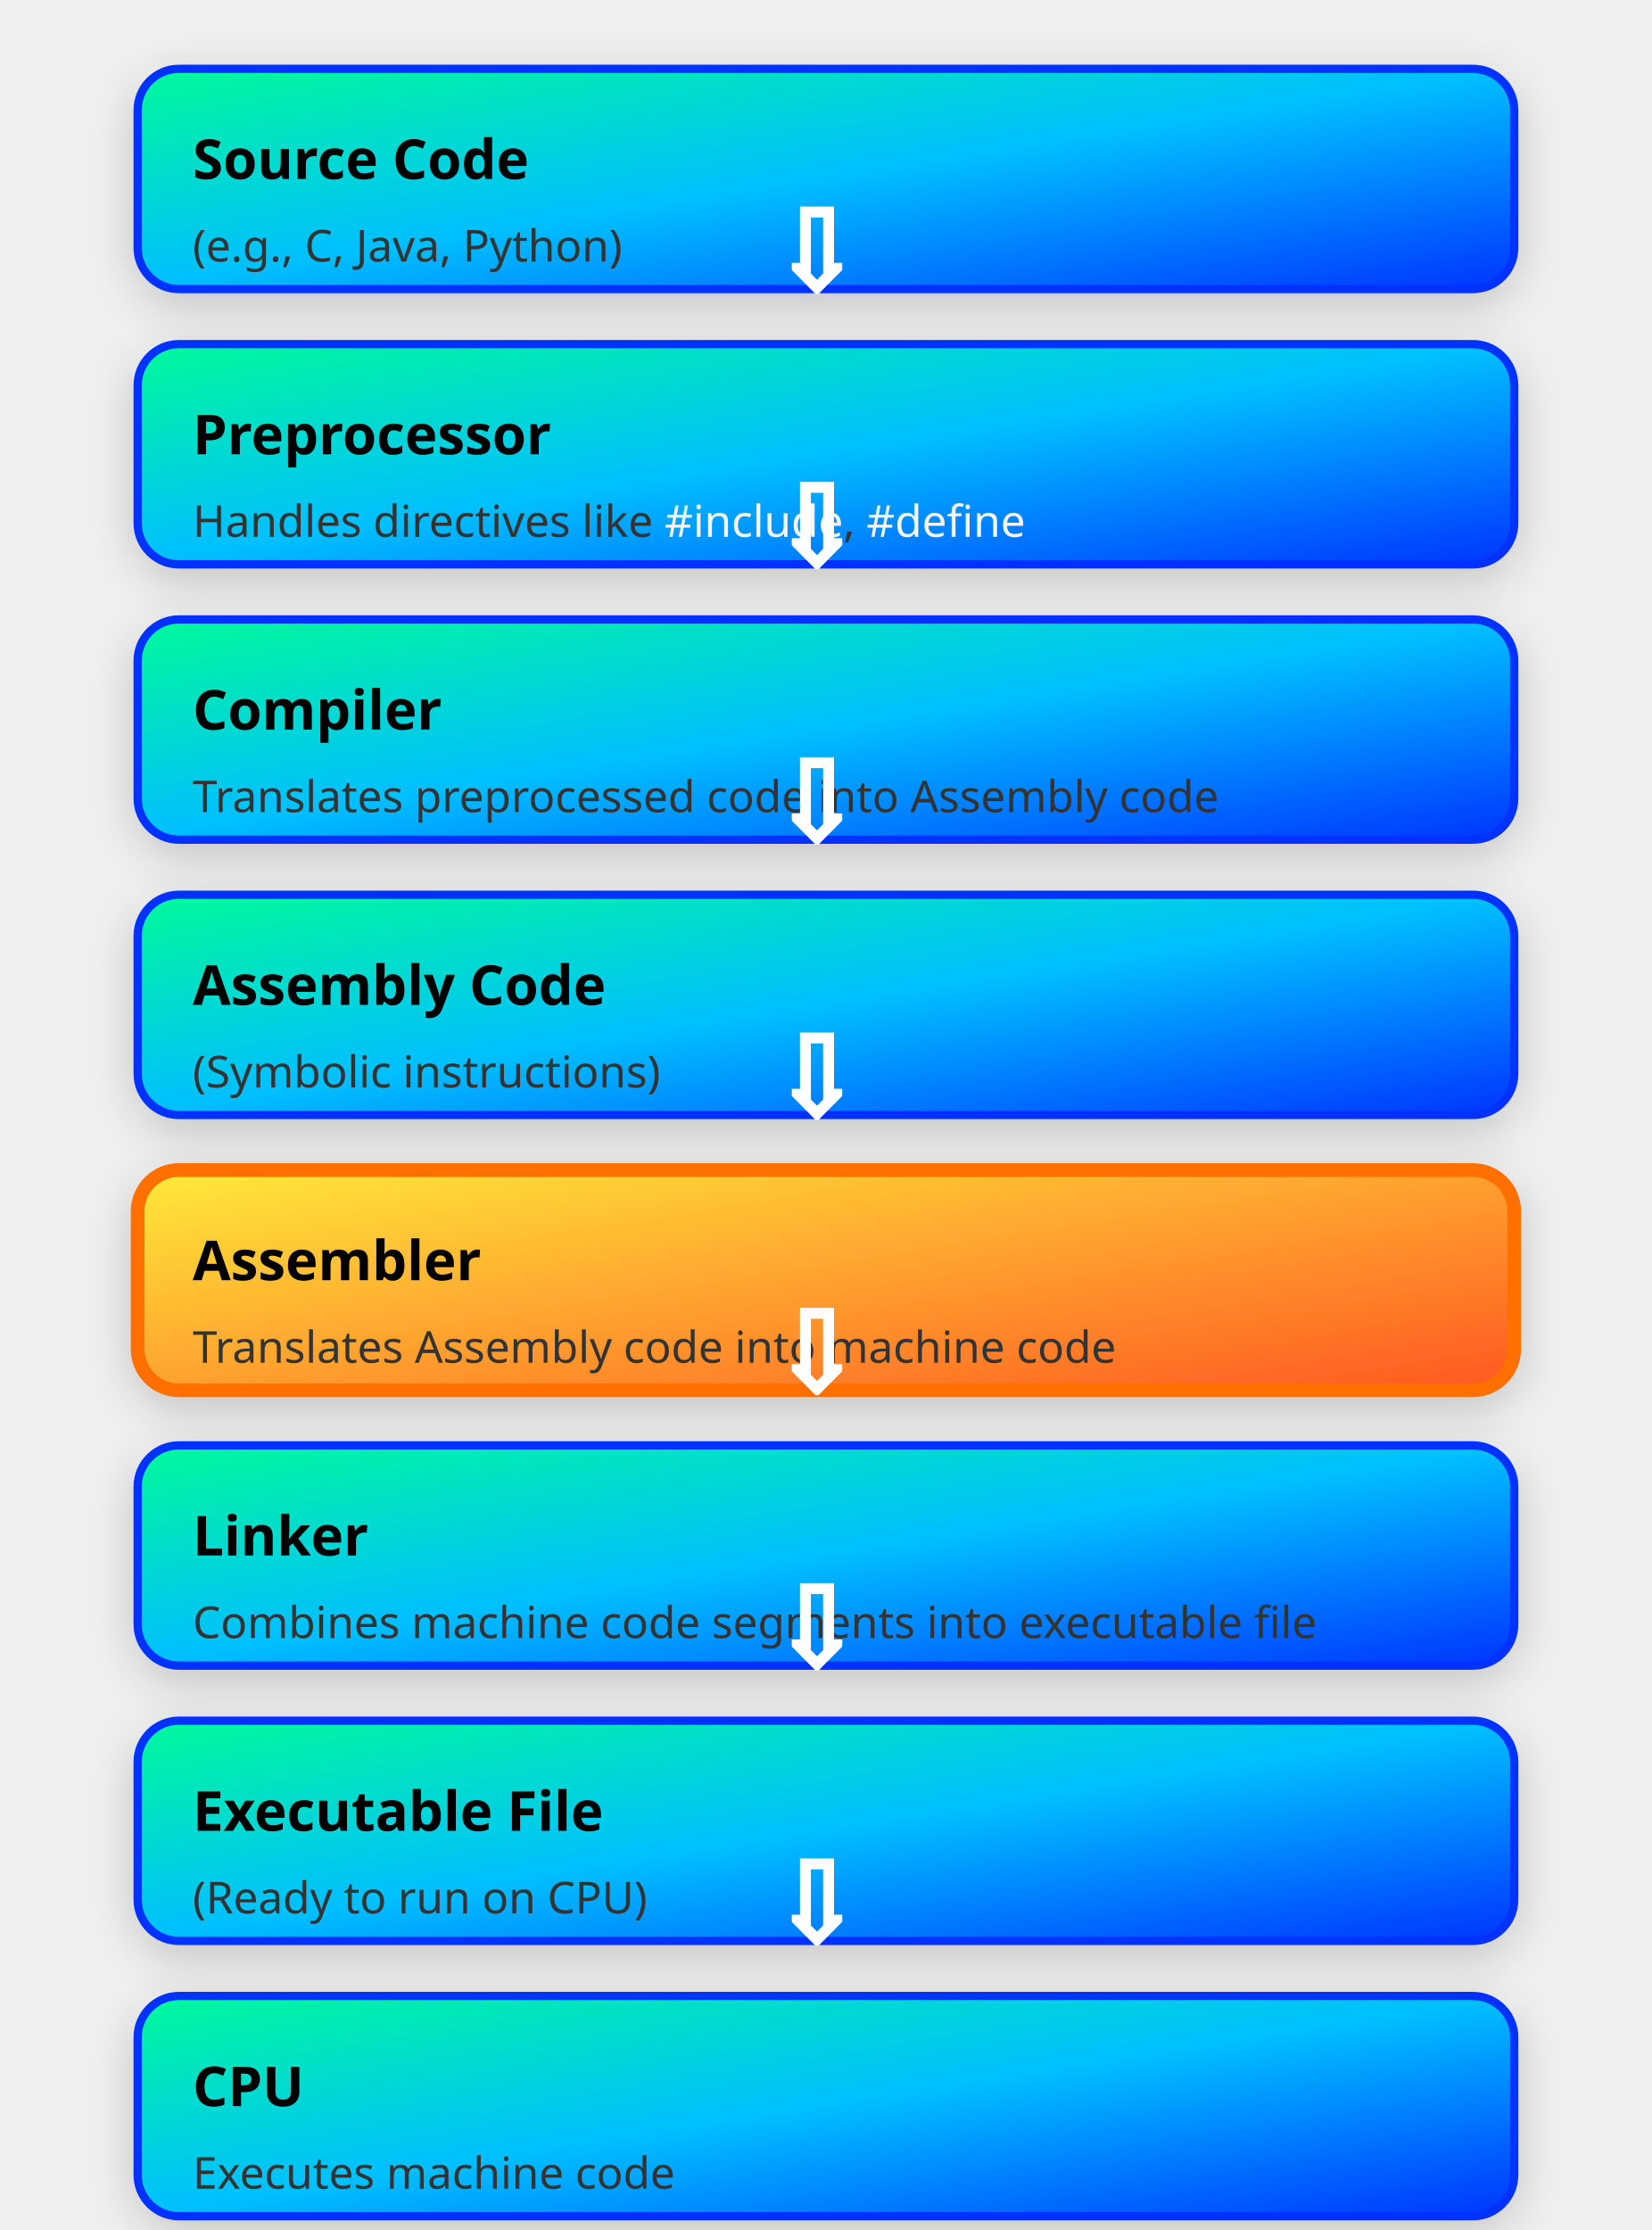
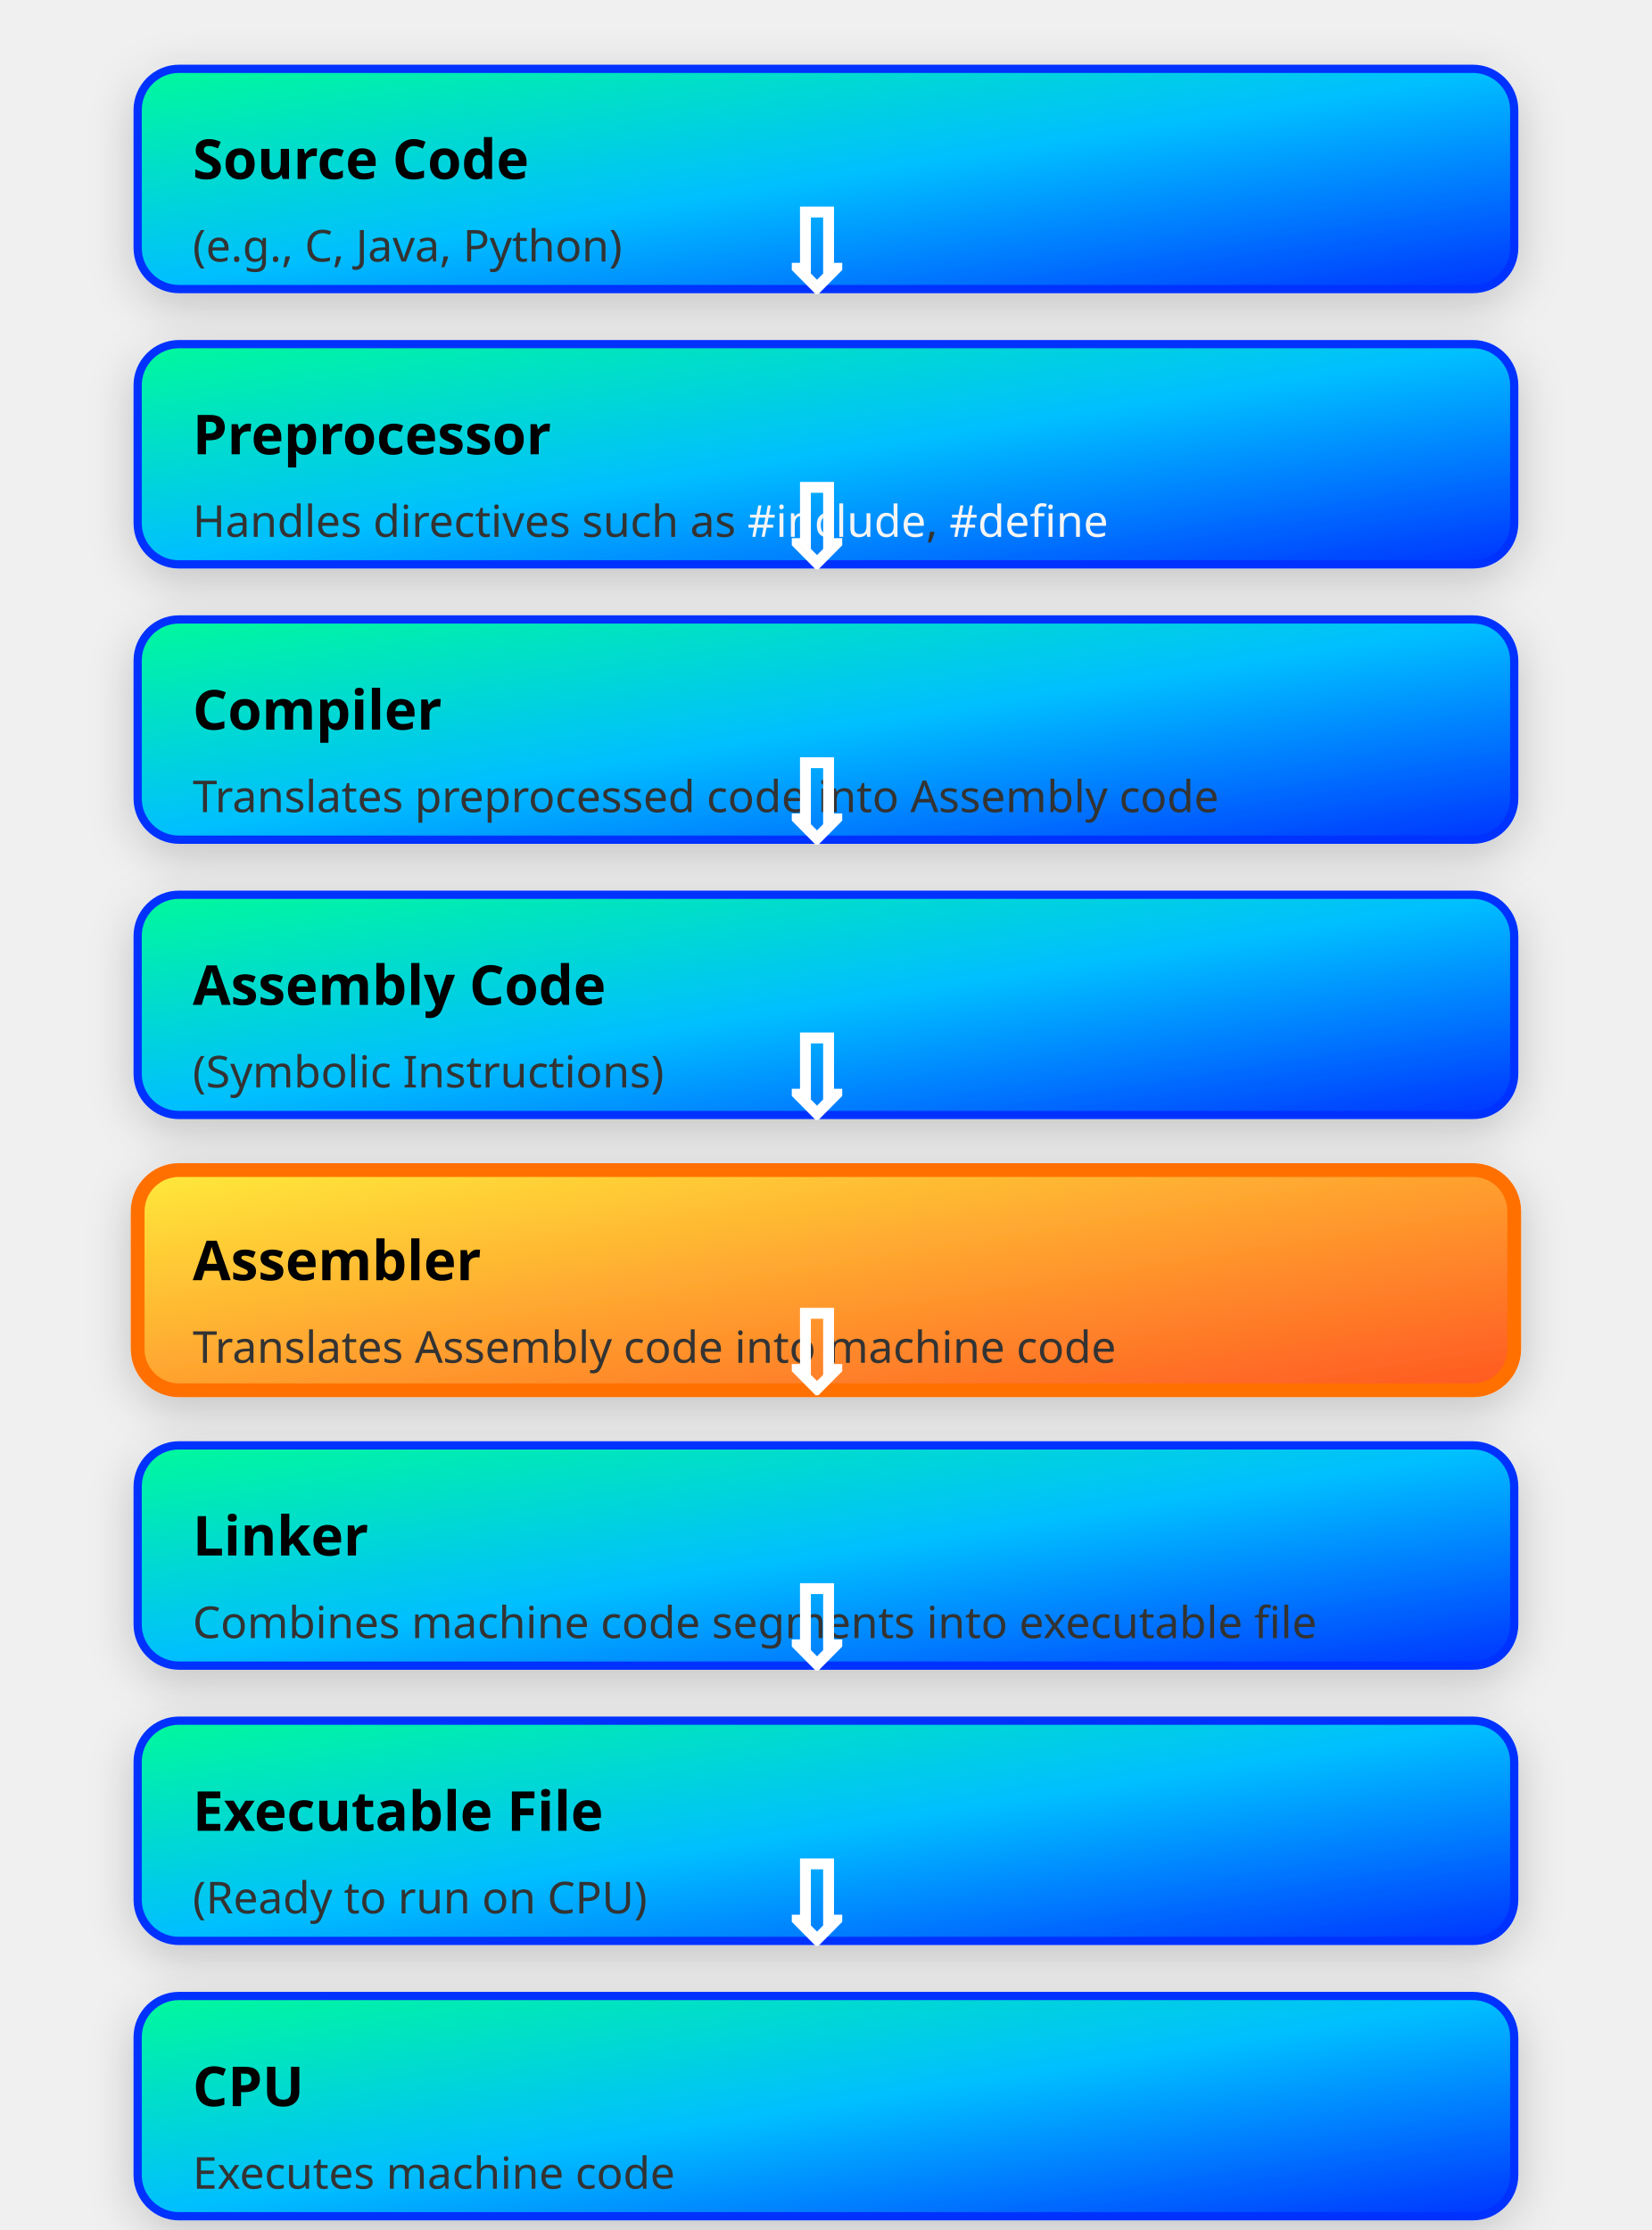
<svg xmlns="http://www.w3.org/2000/svg" width="400" height="540" viewBox="0 0 600 800">
  <style>
    .box {
      stroke-width: 3;
      filter: drop-shadow(0 4px 8px rgba(0,0,0,0.2));
      rx: 15; /* Rounded corners */
      ry: 15; /* Rounded corners */
      fill: url(#boxGradient); /* Gradient color scheme */
      stroke: #0033FF; /* Dark blue stroke */
    }
    .highlight {
      fill: url(#highlightGradient); /* New gradient for Assembler box */
      stroke: #ff6f00; /* Orange outline for emphasis */
      stroke-width: 5; /* Thicker stroke */
      rx: 15;
      ry: 15;
      animation: blink 1s infinite; /* Add blinking animation */
    }
    @keyframes blink {
      0% { stroke: #ff6f00; }  /* Orange outline */
      50% { stroke: #FFEB3B; } /* Yellow outline */
      100% { stroke: #ff6f00; } /* Back to Orange */
    }
    .reflection {
      fill: rgba(255, 255, 255, 0.4);
      filter: blur(3px);
    }
    .text {
      font-size: 16px;
      fill: #333;
      font-family: 'Segoe UI', Tahoma, Geneva, Verdana, sans-serif;
    }
    .title {
      font-size: 20px;
      font-weight: bold;
      font-family: 'Segoe UI', Tahoma, Geneva, Verdana, sans-serif;
    }
    .arrow {
      font-size: 40px; /* Larger size */
      fill: url(#arrowGradient); /* Gradient color for arrows */
      stroke-width: 2;
      stroke: #fff; /* White stroke for contrast */
    }
    .arrow-animation {
      animation: moveArrow 2s linear infinite;
    }
    @keyframes moveArrow {
      0% { transform: translateY(0); opacity: 1; }
      50% { opacity: 1; }
      100% { transform: translateY(80px); opacity: 0; }
    }
    .watermark {
      font-size: 12px;
      fill: #888;
      text-anchor: middle;
      font-family: 'Segoe UI', Tahoma, Geneva, Verdana, sans-serif;
    }
  </style>
  <defs>
    <linearGradient id="boxGradient" x1="0%" y1="0%" x2="100%" y2="100%">
      <stop offset="0%" style="stop-color:#00FA9A;stop-opacity:1" />
      <stop offset="50%" style="stop-color:#00BFFF;stop-opacity:1" />
      <stop offset="100%" style="stop-color:#0033FF;stop-opacity:1" />
    </linearGradient>
    <linearGradient id="highlightGradient" x1="0%" y1="0%" x2="100%" y2="100%">
      <stop offset="0%" style="stop-color:#FFEB3B;stop-opacity:1" />
      <stop offset="100%" style="stop-color:#FF5722;stop-opacity:1" />
    </linearGradient>
    <linearGradient id="arrowGradient" x1="0%" y1="0%" x2="100%" y2="100%">
      <stop offset="0%" style="stop-color:#FF4081;stop-opacity:1" />
      <stop offset="50%" style="stop-color:#FF9800;stop-opacity:1" />
      <stop offset="100%" style="stop-color:#7C4DFF;stop-opacity:1" />
    </linearGradient>
  </defs>
  <rect x="50" y="20" width="500" height="80" class="reflection" />
  <rect x="50" y="120" width="500" height="80" class="reflection" />
  <rect x="50" y="220" width="500" height="80" class="reflection" />
  <rect x="50" y="320" width="500" height="80" class="reflection" />
  <rect x="50" y="420" width="500" height="80" class="reflection" />
  <rect x="50" y="520" width="500" height="80" class="reflection" />
  <rect x="50" y="620" width="500" height="80" class="reflection" />
  <rect x="50" y="720" width="500" height="80" class="reflection" />
  <rect x="50" y="20" width="500" height="80" class="box" />
  <text x="70" y="60" class="title">Source Code</text>
  <text x="70" y="90" class="text">(e.g., C, Java, Python)</text>
  <rect x="50" y="120" width="500" height="80" class="box" />
  <text x="70" y="160" class="title">Preprocessor</text>
-   <text x="70" y="190" class="text">Handles directives like <tspan fill="#f5f5f5">#include</tspan>, <tspan fill="#f5f5f5">#define</tspan>
+   <text x="70" y="190" class="text">Handles directives such as <tspan fill="#f5f5f5">#include</tspan>, <tspan fill="#f5f5f5">#define</tspan>
  </text>
  <rect x="50" y="220" width="500" height="80" class="box" />
  <text x="70" y="260" class="title">Compiler</text>
  <text x="70" y="290" class="text">Translates preprocessed code into Assembly code</text>
  <rect x="50" y="320" width="500" height="80" class="box" />
  <text x="70" y="360" class="title">Assembly Code</text>
-   <text x="70" y="390" class="text">(Symbolic instructions)</text>
+   <text x="70" y="390" class="text">(Symbolic Instructions)</text>
  <rect x="50" y="420" width="500" height="80" class="box highlight" />
  <text x="70" y="460" class="title">Assembler</text>
  <text x="70" y="490" class="text">Translates Assembly code into machine code</text>
  <rect x="50" y="520" width="500" height="80" class="box" />
  <text x="70" y="560" class="title">Linker</text>
  <text x="70" y="590" class="text">Combines machine code segments into executable file</text>
  <rect x="50" y="620" width="500" height="80" class="box" />
  <text x="70" y="660" class="title">Executable File</text>
  <text x="70" y="690" class="text">(Ready to run on CPU)</text>
  <rect x="50" y="720" width="500" height="80" class="box" />
  <text x="70" y="760" class="title">CPU</text>
  <text x="70" y="790" class="text">Executes machine code</text>
  <text x="280" y="100" class="arrow arrow-animation">⇩</text>
  <text x="280" y="200" class="arrow arrow-animation">⇩</text>
  <text x="280" y="300" class="arrow arrow-animation">⇩</text>
  <text x="280" y="400" class="arrow arrow-animation">⇩</text>
  <text x="280" y="500" class="arrow arrow-animation">⇩</text>
  <text x="280" y="600" class="arrow arrow-animation">⇩</text>
  <text x="280" y="700" class="arrow arrow-animation">⇩</text>
</svg>
